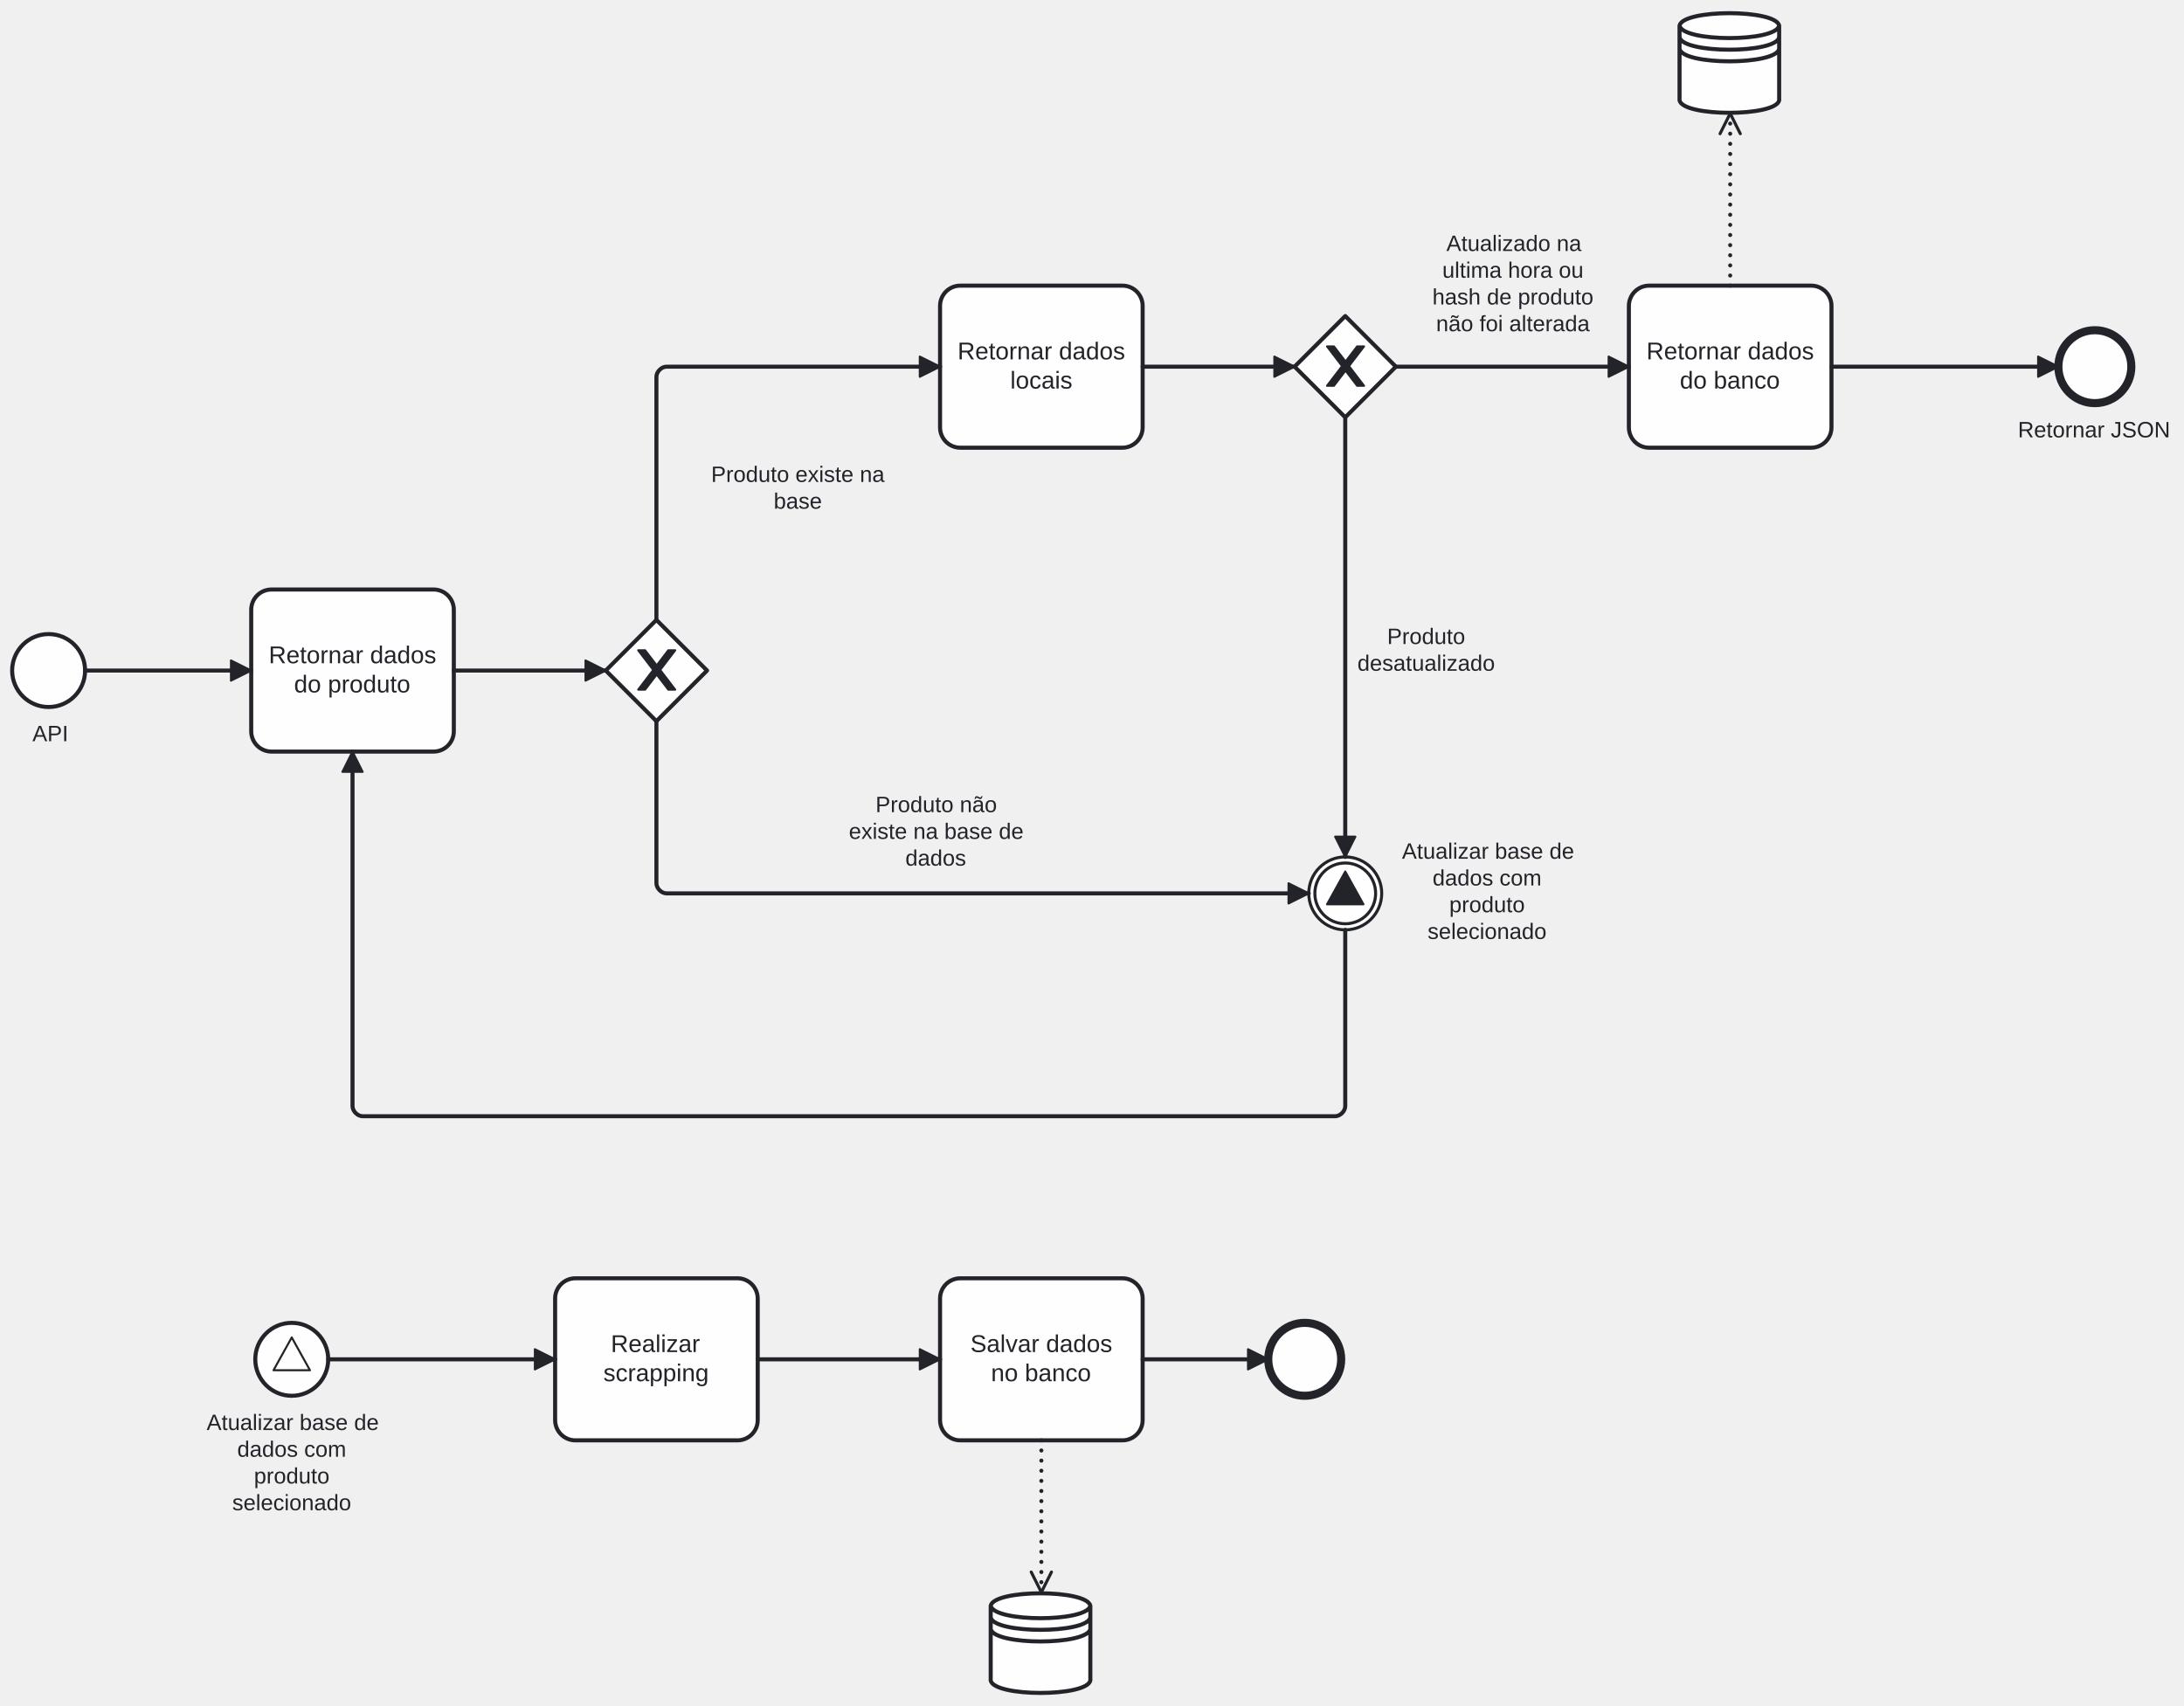
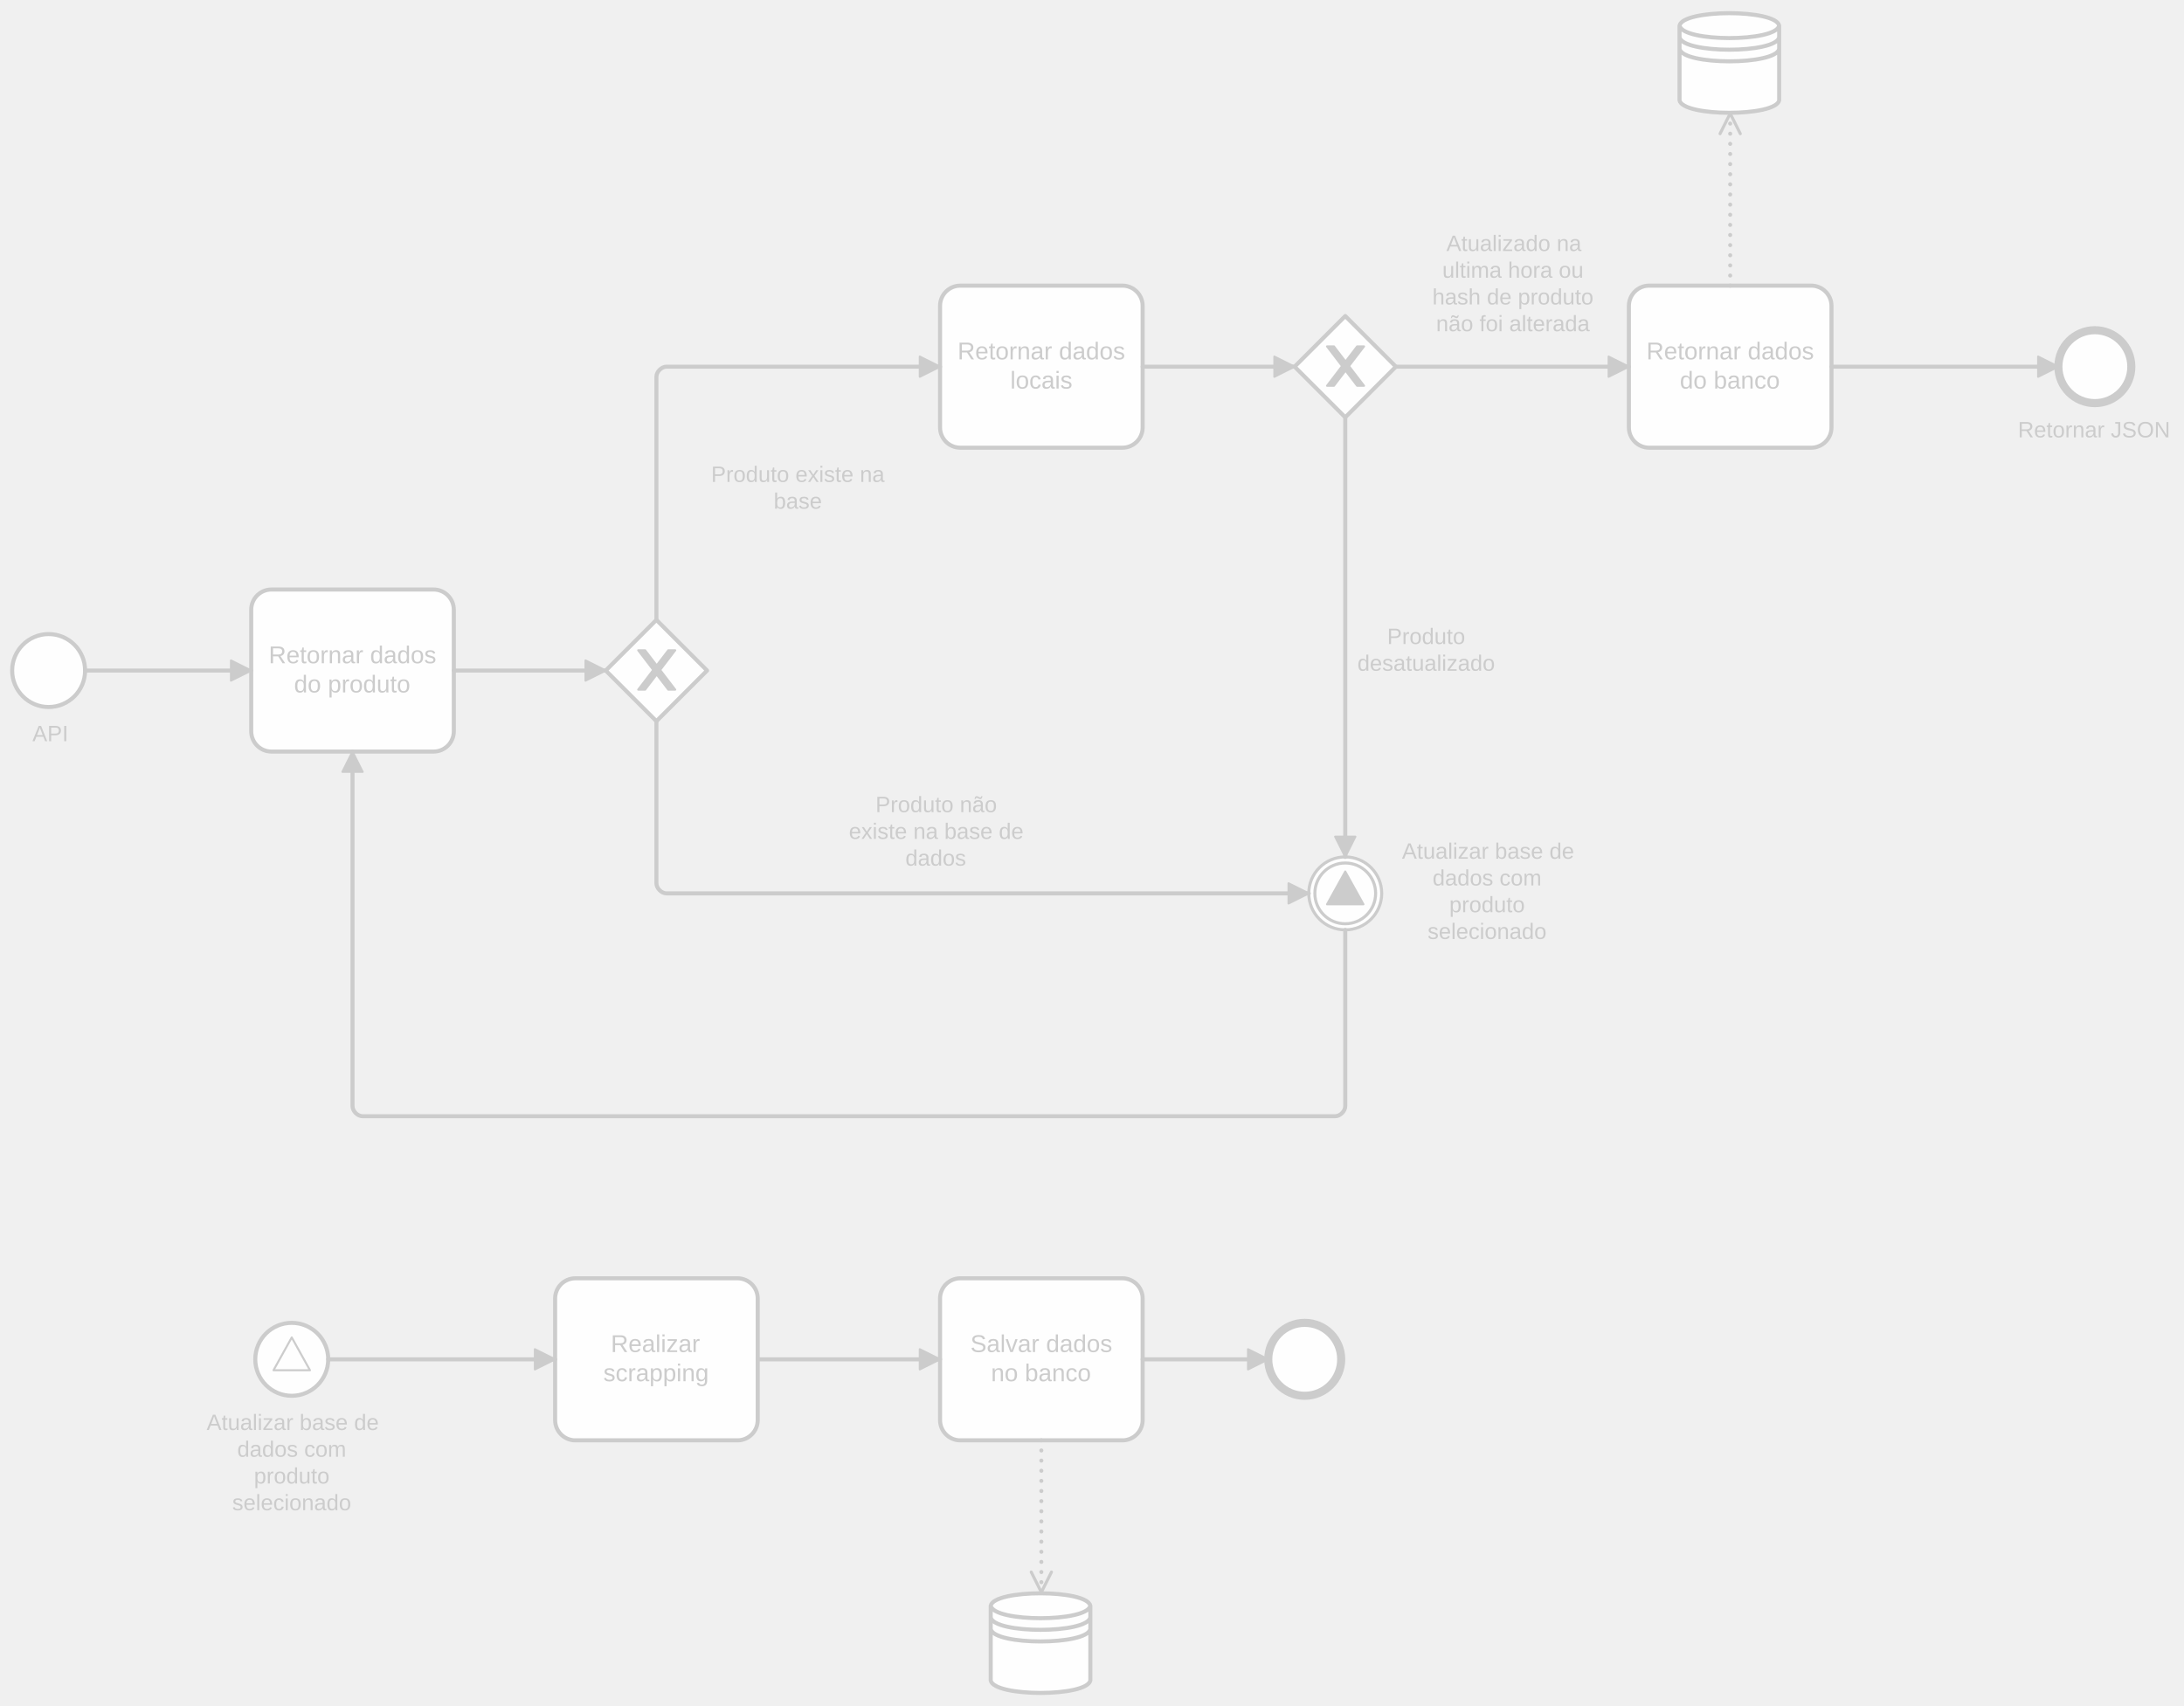
<svg xmlns="http://www.w3.org/2000/svg" width="1078" height="842" viewBox="146 79 1078 842" version="1.1">
  <defs>
    <pattern id="djs-grid-pattern-80685" width="10" height="10" patternUnits="userSpaceOnUse">
      <circle cx="0.5" cy="0.5" r="0.5" style="fill: rgb(204, 204, 204);" />
    </pattern>
    <marker id="sequenceflow-end-white-hsl_225_10_15_-apc9h7el48aljrq3w6p5954ad" viewBox="0 0 20 20" refX="11" refY="10" markerWidth="10" markerHeight="10" orient="auto">
-       <path d="M 1 5 L 11 10 L 1 15 Z" style="stroke-linecap: round; stroke-linejoin: round; stroke: rgb(34, 36, 42); stroke-width: 1px; fill: rgb(34, 36, 42);" />
+       <path d="M 1 5 L 11 10 L 1 15 Z" style="stroke-linecap: round; stroke-linejoin: round; stroke: rgb(204, 204, 204); stroke-width: 1px; fill: rgb(204, 204, 204);" />
    </marker>
    <marker id="association-end-white-hsl_225_10_15_-apc9h7el48aljrq3w6p5954ad" viewBox="0 0 20 20" refX="11" refY="10" markerWidth="10" markerHeight="10" orient="auto">
-       <path d="M 1 5 L 11 10 L 1 15" style="fill: none; stroke-linecap: round; stroke-linejoin: round; stroke: rgb(34, 36, 42); stroke-width: 1.5px; stroke-dasharray: 10000, 1;" />
+       <path d="M 1 5 L 11 10 L 1 15" style="fill: none; stroke-linecap: round; stroke-linejoin: round; stroke: rgb(204, 204, 204); stroke-width: 1.5px; stroke-dasharray: 10000, 1;" />
    </marker>
  </defs>
  <g class="djs-group">
    <g class="djs-element djs-shape" data-element-id="Gateway_0teooxd" transform="matrix(1 0 0 1 445 385)" style="display: block;">
      <g class="djs-visual">
-         <polygon points="25,0 50,25 25,50 0,25" style="stroke-linecap: round; stroke-linejoin: round; stroke: rgb(34, 36, 42); stroke-width: 2px; fill: white; fill-opacity: 0.95;" />
-         <path d="m 16,15 7.429,9.714 -7.429,9.714 3.429,0 5.714,-7.464 5.714,7.464 3.429,0 -7.429,-9.714 7.429,-9.714 -3.429,0 -5.714,7.464 -5.714,-7.464 -3.429,0 z" style="fill: rgb(34, 36, 42); stroke-linecap: round; stroke-linejoin: round; stroke: rgb(34, 36, 42); stroke-width: 1px;" />
+         <polygon points="25,0 50,25 25,50 0,25" style="stroke-linecap: round; stroke-linejoin: round; stroke: rgb(204, 204, 204); stroke-width: 2px; fill: white; fill-opacity: 0.95;" />
+         <path d="m 16,15 7.429,9.714 -7.429,9.714 3.429,0 5.714,-7.464 5.714,7.464 3.429,0 -7.429,-9.714 7.429,-9.714 -3.429,0 -5.714,7.464 -5.714,-7.464 -3.429,0 z" style="fill: rgb(204, 204, 204); stroke-linecap: round; stroke-linejoin: round; stroke: rgb(204, 204, 204); stroke-width: 1px;" />
      </g>
      <rect class="djs-hit djs-hit-all" x="0" y="0" width="50" height="50" style="fill: none; stroke-opacity: 0; stroke: white; stroke-width: 15px;" />
      <rect x="-6" y="-6" rx="4" width="62" height="62" class="djs-outline" style="fill: none;" />
    </g>
  </g>
  <g class="djs-group">
    <g class="djs-element djs-shape" data-element-id="Activity_1ol7xjp" transform="matrix(1 0 0 1 610 220)" style="display: block;">
      <g class="djs-visual">
-         <rect x="0" y="0" width="100" height="80" rx="10" ry="10" style="stroke-linecap: round; stroke-linejoin: round; stroke: rgb(34, 36, 42); stroke-width: 2px; fill: white; fill-opacity: 0.95;" />
-         <text lineHeight="1.2" class="djs-label" style="font-family: Arial, sans-serif; font-size: 12px; font-weight: normal; fill: rgb(34, 36, 42);">
+         <rect x="0" y="0" width="100" height="80" rx="10" ry="10" style="stroke-linecap: round; stroke-linejoin: round; stroke: rgb(204, 204, 204); stroke-width: 2px; fill: white; fill-opacity: 0.95;" />
+         <text lineHeight="1.2" class="djs-label" style="font-family: Arial, sans-serif; font-size: 12px; font-weight: normal; fill: rgb(204, 204, 204);">
          <tspan x="8.641" y="36.4">Retornar dados </tspan>
          <tspan x="34.656" y="50.8">locais</tspan>
        </text>
      </g>
      <rect class="djs-hit djs-hit-all" x="0" y="0" width="100" height="80" style="fill: none; stroke-opacity: 0; stroke: white; stroke-width: 15px;" />
      <rect x="-6" y="-6" rx="4" width="112" height="92" class="djs-outline" style="fill: none;" />
    </g>
  </g>
  <g class="djs-group">
    <g class="djs-element djs-shape" data-element-id="Event_0cp95c3" transform="matrix(1 0 0 1 1162 242)" style="display: block;">
      <g class="djs-visual">
-         <circle cx="18" cy="18" r="18" style="stroke-linecap: round; stroke-linejoin: round; stroke: rgb(34, 36, 42); stroke-width: 4px; fill: white; fill-opacity: 0.95;" />
+         <circle cx="18" cy="18" r="18" style="stroke-linecap: round; stroke-linejoin: round; stroke: rgb(204, 204, 204); stroke-width: 4px; fill: white; fill-opacity: 0.95;" />
      </g>
      <rect class="djs-hit djs-hit-all" x="0" y="0" width="36" height="36" style="fill: none; stroke-opacity: 0; stroke: white; stroke-width: 15px;" />
      <rect x="-6" y="-6" rx="4" width="48" height="48" class="djs-outline" style="fill: none;" />
    </g>
  </g>
  <g class="djs-group">
    <g class="djs-element djs-shape" data-element-id="Gateway_1ej62fn" transform="matrix(1 0 0 1 785 235)" style="display: block;">
      <g class="djs-visual">
-         <polygon points="25,0 50,25 25,50 0,25" style="stroke-linecap: round; stroke-linejoin: round; stroke: rgb(34, 36, 42); stroke-width: 2px; fill: white; fill-opacity: 0.95;" />
-         <path d="m 16,15 7.429,9.714 -7.429,9.714 3.429,0 5.714,-7.464 5.714,7.464 3.429,0 -7.429,-9.714 7.429,-9.714 -3.429,0 -5.714,7.464 -5.714,-7.464 -3.429,0 z" style="fill: rgb(34, 36, 42); stroke-linecap: round; stroke-linejoin: round; stroke: rgb(34, 36, 42); stroke-width: 1px;" />
+         <polygon points="25,0 50,25 25,50 0,25" style="stroke-linecap: round; stroke-linejoin: round; stroke: rgb(204, 204, 204); stroke-width: 2px; fill: white; fill-opacity: 0.95;" />
+         <path d="m 16,15 7.429,9.714 -7.429,9.714 3.429,0 5.714,-7.464 5.714,7.464 3.429,0 -7.429,-9.714 7.429,-9.714 -3.429,0 -5.714,7.464 -5.714,-7.464 -3.429,0 z" style="fill: rgb(204, 204, 204); stroke-linecap: round; stroke-linejoin: round; stroke: rgb(204, 204, 204); stroke-width: 1px;" />
      </g>
      <rect class="djs-hit djs-hit-all" x="0" y="0" width="50" height="50" style="fill: none; stroke-opacity: 0; stroke: white; stroke-width: 15px;" />
      <rect x="-6" y="-6" rx="4" width="62" height="62" class="djs-outline" style="fill: none;" />
    </g>
  </g>
  <g class="djs-group">
    <g class="djs-element djs-shape" data-element-id="Activity_1rt22qg" transform="matrix(1 0 0 1 950 220)" style="display: block;">
      <g class="djs-visual">
-         <rect x="0" y="0" width="100" height="80" rx="10" ry="10" style="stroke-linecap: round; stroke-linejoin: round; stroke: rgb(34, 36, 42); stroke-width: 2px; fill: white; fill-opacity: 0.95;" />
-         <text lineHeight="1.2" class="djs-label" style="font-family: Arial, sans-serif; font-size: 12px; font-weight: normal; fill: rgb(34, 36, 42);">
+         <rect x="0" y="0" width="100" height="80" rx="10" ry="10" style="stroke-linecap: round; stroke-linejoin: round; stroke: rgb(204, 204, 204); stroke-width: 2px; fill: white; fill-opacity: 0.95;" />
+         <text lineHeight="1.2" class="djs-label" style="font-family: Arial, sans-serif; font-size: 12px; font-weight: normal; fill: rgb(204, 204, 204);">
          <tspan x="8.641" y="36.4">Retornar dados</tspan>
          <tspan x="25.148" y="50.8">do banco</tspan>
        </text>
      </g>
      <rect class="djs-hit djs-hit-all" x="0" y="0" width="100" height="80" style="fill: none; stroke-opacity: 0; stroke: white; stroke-width: 15px;" />
      <rect x="-6" y="-6" rx="4" width="112" height="92" class="djs-outline" style="fill: none;" />
    </g>
  </g>
  <g class="djs-group">
    <g class="djs-element djs-shape" data-element-id="DataStoreReference_0hpntq6" transform="matrix(1 0 0 1 975 85)" style="display: block;">
      <g class="djs-visual">
-         <path d="m  0,6.65 l  0,36.885 c  1.639,8.197 47.541,8.197  49.18,0 l  0,-36.885 c -1.639,-8.197 -47.541,-8.197 -49.18,0c  1.639,8.197 47.541,8.197  49.18,0 m  -49.18,5.738c  1.639,8.197 47.541,8.197 49.18,0m  -49.18,5.738c  1.639,8.197 47.541,8.197  49.18,0" style="fill: white; stroke-linecap: round; stroke-linejoin: round; stroke: rgb(34, 36, 42); stroke-width: 2px; fill-opacity: 0.95;" />
+         <path d="m  0,6.65 l  0,36.885 c  1.639,8.197 47.541,8.197  49.18,0 l  0,-36.885 c -1.639,-8.197 -47.541,-8.197 -49.18,0c  1.639,8.197 47.541,8.197  49.18,0 m  -49.18,5.738c  1.639,8.197 47.541,8.197 49.18,0m  -49.18,5.738c  1.639,8.197 47.541,8.197  49.18,0" style="fill: white; stroke-linecap: round; stroke-linejoin: round; stroke: rgb(204, 204, 204); stroke-width: 2px; fill-opacity: 0.95;" />
      </g>
      <rect class="djs-hit djs-hit-all" x="0" y="0" width="50" height="50" style="fill: none; stroke-opacity: 0; stroke: white; stroke-width: 15px;" />
      <rect x="-6" y="-6" rx="4" width="62" height="62" class="djs-outline" style="fill: none;" />
    </g>
  </g>
  <g class="djs-group">
    <g class="djs-element djs-shape" data-element-id="Event_133q7bw" transform="matrix(1 0 0 1 792 502)" style="display: block;">
      <g class="djs-visual">
-         <circle cx="18" cy="18" r="18" style="stroke-linecap: round; stroke-linejoin: round; stroke: rgb(34, 36, 42); stroke-width: 1.5px; fill: white; fill-opacity: 0.95;" />
-         <circle cx="18" cy="18" r="15" style="stroke-linecap: round; stroke-linejoin: round; stroke: rgb(34, 36, 42); stroke-width: 1.5px; fill: none;" />
-         <path d="M 18,7.2 l 9,16.2 l -18,0 Z" style="fill: rgb(34, 36, 42); stroke-linecap: round; stroke-linejoin: round; stroke: rgb(34, 36, 42); stroke-width: 1px;" />
+         <circle cx="18" cy="18" r="18" style="stroke-linecap: round; stroke-linejoin: round; stroke: rgb(204, 204, 204); stroke-width: 1.5px; fill: white; fill-opacity: 0.95;" />
+         <circle cx="18" cy="18" r="15" style="stroke-linecap: round; stroke-linejoin: round; stroke: rgb(204, 204, 204); stroke-width: 1.5px; fill: none;" />
+         <path d="M 18,7.2 l 9,16.2 l -18,0 Z" style="fill: rgb(204, 204, 204); stroke-linecap: round; stroke-linejoin: round; stroke: rgb(204, 204, 204); stroke-width: 1px;" />
      </g>
      <rect class="djs-hit djs-hit-all" x="0" y="0" width="36" height="36" style="fill: none; stroke-opacity: 0; stroke: white; stroke-width: 15px;" />
      <rect x="-6" y="-6" rx="4" width="48" height="48" class="djs-outline" style="fill: none;" />
    </g>
  </g>
  <g class="djs-group">
    <g class="djs-element djs-shape" data-element-id="Activity_01yn6xh" transform="matrix(1 0 0 1 270 370)" style="display: block;">
      <g class="djs-visual">
-         <rect x="0" y="0" width="100" height="80" rx="10" ry="10" style="stroke-linecap: round; stroke-linejoin: round; stroke: rgb(34, 36, 42); stroke-width: 2px; fill: white; fill-opacity: 0.95;" />
-         <text lineHeight="1.2" class="djs-label" style="font-family: Arial, sans-serif; font-size: 12px; font-weight: normal; fill: rgb(34, 36, 42);">
+         <rect x="0" y="0" width="100" height="80" rx="10" ry="10" style="stroke-linecap: round; stroke-linejoin: round; stroke: rgb(204, 204, 204); stroke-width: 2px; fill: white; fill-opacity: 0.95;" />
+         <text lineHeight="1.2" class="djs-label" style="font-family: Arial, sans-serif; font-size: 12px; font-weight: normal; fill: rgb(204, 204, 204);">
          <tspan x="8.641" y="36.4">Retornar dados</tspan>
          <tspan x="21.146" y="50.8">do produto</tspan>
        </text>
      </g>
      <rect class="djs-hit djs-hit-all" x="0" y="0" width="100" height="80" style="fill: none; stroke-opacity: 0; stroke: white; stroke-width: 15px;" />
      <rect x="-6" y="-6" rx="4" width="112" height="92" class="djs-outline" style="fill: none;" />
    </g>
  </g>
  <g class="djs-group">
    <g class="djs-element djs-shape" data-element-id="Event_152w3ga" transform="matrix(1 0 0 1 152 392)" style="display: block;">
      <g class="djs-visual">
-         <circle cx="18" cy="18" r="18" style="stroke-linecap: round; stroke-linejoin: round; stroke: rgb(34, 36, 42); stroke-width: 2px; fill: white; fill-opacity: 0.95;" />
+         <circle cx="18" cy="18" r="18" style="stroke-linecap: round; stroke-linejoin: round; stroke: rgb(204, 204, 204); stroke-width: 2px; fill: white; fill-opacity: 0.95;" />
      </g>
      <rect class="djs-hit djs-hit-all" x="0" y="0" width="36" height="36" style="fill: none; stroke-opacity: 0; stroke: white; stroke-width: 15px;" />
      <rect x="-6" y="-6" rx="4" width="48" height="48" class="djs-outline" style="fill: none;" />
    </g>
  </g>
  <g class="djs-group">
    <g class="djs-element djs-shape" data-element-id="Event_1vrko5p" transform="matrix(1 0 0 1 272 732)" style="display: block;">
      <g class="djs-visual">
-         <circle cx="18" cy="18" r="18" style="stroke-linecap: round; stroke-linejoin: round; stroke: rgb(34, 36, 42); stroke-width: 2px; fill: white; fill-opacity: 0.95;" />
-         <path d="M 18,7.2 l 9,16.2 l -18,0 Z" style="fill: none; stroke-linecap: round; stroke-linejoin: round; stroke: rgb(34, 36, 42); stroke-width: 1px;" />
+         <circle cx="18" cy="18" r="18" style="stroke-linecap: round; stroke-linejoin: round; stroke: rgb(204, 204, 204); stroke-width: 2px; fill: white; fill-opacity: 0.95;" />
+         <path d="M 18,7.2 l 9,16.2 l -18,0 Z" style="fill: none; stroke-linecap: round; stroke-linejoin: round; stroke: rgb(204, 204, 204); stroke-width: 1px;" />
      </g>
      <rect class="djs-hit djs-hit-all" x="0" y="0" width="36" height="36" style="fill: none; stroke-opacity: 0; stroke: white; stroke-width: 15px;" />
      <rect x="-6" y="-6" rx="4" width="48" height="48" class="djs-outline" style="fill: none;" />
    </g>
  </g>
  <g class="djs-group">
    <g class="djs-element djs-shape" data-element-id="Activity_01oy7bc" transform="matrix(1 0 0 1 420 710)" style="display: block;">
      <g class="djs-visual">
-         <rect x="0" y="0" width="100" height="80" rx="10" ry="10" style="stroke-linecap: round; stroke-linejoin: round; stroke: rgb(34, 36, 42); stroke-width: 2px; fill: white; fill-opacity: 0.95;" />
-         <text lineHeight="1.2" class="djs-label" style="font-family: Arial, sans-serif; font-size: 12px; font-weight: normal; fill: rgb(34, 36, 42);">
+         <rect x="0" y="0" width="100" height="80" rx="10" ry="10" style="stroke-linecap: round; stroke-linejoin: round; stroke: rgb(204, 204, 204); stroke-width: 2px; fill: white; fill-opacity: 0.95;" />
+         <text lineHeight="1.2" class="djs-label" style="font-family: Arial, sans-serif; font-size: 12px; font-weight: normal; fill: rgb(204, 204, 204);">
          <tspan x="27.49" y="36.4">Realizar </tspan>
          <tspan x="23.821" y="50.8">scrapping</tspan>
        </text>
      </g>
      <rect class="djs-hit djs-hit-all" x="0" y="0" width="100" height="80" style="fill: none; stroke-opacity: 0; stroke: white; stroke-width: 15px;" />
      <rect x="-6" y="-6" rx="4" width="112" height="92" class="djs-outline" style="fill: none;" />
    </g>
  </g>
  <g class="djs-group">
    <g class="djs-element djs-shape" data-element-id="Activity_06mqlq9" transform="matrix(1 0 0 1 610 710)" style="display: block;">
      <g class="djs-visual">
-         <rect x="0" y="0" width="100" height="80" rx="10" ry="10" style="stroke-linecap: round; stroke-linejoin: round; stroke: rgb(34, 36, 42); stroke-width: 2px; fill: white; fill-opacity: 0.95;" />
-         <text lineHeight="1.2" class="djs-label" style="font-family: Arial, sans-serif; font-size: 12px; font-weight: normal; fill: rgb(34, 36, 42);">
+         <rect x="0" y="0" width="100" height="80" rx="10" ry="10" style="stroke-linecap: round; stroke-linejoin: round; stroke: rgb(204, 204, 204); stroke-width: 2px; fill: white; fill-opacity: 0.95;" />
+         <text lineHeight="1.2" class="djs-label" style="font-family: Arial, sans-serif; font-size: 12px; font-weight: normal; fill: rgb(204, 204, 204);">
          <tspan x="14.977" y="36.4">Salvar dados </tspan>
          <tspan x="25.148" y="50.8">no banco</tspan>
        </text>
      </g>
      <rect class="djs-hit djs-hit-all" x="0" y="0" width="100" height="80" style="fill: none; stroke-opacity: 0; stroke: white; stroke-width: 15px;" />
      <rect x="-6" y="-6" rx="4" width="112" height="92" class="djs-outline" style="fill: none;" />
    </g>
  </g>
  <g class="djs-group">
    <g class="djs-element djs-shape" data-element-id="DataStoreReference_1ogxqb5" transform="matrix(1 0 0 1 635 865)" style="display: block;">
      <g class="djs-visual">
-         <path d="m  0,6.65 l  0,36.885 c  1.639,8.197 47.541,8.197  49.18,0 l  0,-36.885 c -1.639,-8.197 -47.541,-8.197 -49.18,0c  1.639,8.197 47.541,8.197  49.18,0 m  -49.18,5.738c  1.639,8.197 47.541,8.197 49.18,0m  -49.18,5.738c  1.639,8.197 47.541,8.197  49.18,0" style="fill: white; stroke-linecap: round; stroke-linejoin: round; stroke: rgb(34, 36, 42); stroke-width: 2px; fill-opacity: 0.95;" />
+         <path d="m  0,6.65 l  0,36.885 c  1.639,8.197 47.541,8.197  49.18,0 l  0,-36.885 c -1.639,-8.197 -47.541,-8.197 -49.18,0c  1.639,8.197 47.541,8.197  49.18,0 m  -49.18,5.738c  1.639,8.197 47.541,8.197 49.18,0m  -49.18,5.738c  1.639,8.197 47.541,8.197  49.18,0" style="fill: white; stroke-linecap: round; stroke-linejoin: round; stroke: rgb(204, 204, 204); stroke-width: 2px; fill-opacity: 0.95;" />
      </g>
      <rect class="djs-hit djs-hit-all" x="0" y="0" width="50" height="50" style="fill: none; stroke-opacity: 0; stroke: white; stroke-width: 15px;" />
      <rect x="-6" y="-6" rx="4" width="62" height="62" class="djs-outline" style="fill: none;" />
    </g>
  </g>
  <g class="djs-group">
    <g class="djs-element djs-shape" data-element-id="Event_13pq3m5" transform="matrix(1 0 0 1 772 732)" style="display: block;">
      <g class="djs-visual">
-         <circle cx="18" cy="18" r="18" style="stroke-linecap: round; stroke-linejoin: round; stroke: rgb(34, 36, 42); stroke-width: 4px; fill: white; fill-opacity: 0.95;" />
+         <circle cx="18" cy="18" r="18" style="stroke-linecap: round; stroke-linejoin: round; stroke: rgb(204, 204, 204); stroke-width: 4px; fill: white; fill-opacity: 0.95;" />
      </g>
      <rect class="djs-hit djs-hit-all" x="0" y="0" width="36" height="36" style="fill: none; stroke-opacity: 0; stroke: white; stroke-width: 15px;" />
      <rect x="-6" y="-6" rx="4" width="48" height="48" class="djs-outline" style="fill: none;" />
    </g>
  </g>
  <g class="djs-group">
    <g class="djs-element djs-shape" data-element-id="Event_0cp95c3_label" transform="matrix(1 0 0 1 1142 285)" style="display: block;">
      <g class="djs-visual">
-         <text lineHeight="1.2" class="djs-label" style="font-family: Arial, sans-serif; font-size: 11px; font-weight: normal; fill: rgb(34, 36, 42);">
+         <text lineHeight="1.2" class="djs-label" style="font-family: Arial, sans-serif; font-size: 11px; font-weight: normal; fill: rgb(204, 204, 204);">
          <tspan x="0" y="9.9">Retornar JSON</tspan>
        </text>
      </g>
      <rect class="djs-hit djs-hit-all" x="0" y="0" width="76" height="14" style="fill: none; stroke-opacity: 0; stroke: white; stroke-width: 15px;" />
      <rect x="-6" y="-6" rx="4" width="88" height="26" class="djs-outline" style="fill: none;" />
    </g>
  </g>
  <g class="djs-group">
    <g class="djs-element djs-shape" data-element-id="Flow_03wynmv_label" transform="matrix(1 0 0 1 853 193)" style="display: block;">
      <g class="djs-visual">
-         <text lineHeight="1.2" class="djs-label" style="font-family: Arial, sans-serif; font-size: 11px; font-weight: normal; fill: rgb(34, 36, 42);">
+         <text lineHeight="1.2" class="djs-label" style="font-family: Arial, sans-serif; font-size: 11px; font-weight: normal; fill: rgb(204, 204, 204);">
          <tspan x="6.922" y="9.9">Atualizado na </tspan>
          <tspan x="4.898" y="23.1">ultima hora ou </tspan>
          <tspan x="0" y="36.3">hash de produto </tspan>
          <tspan x="1.836" y="49.5">não foi alterada</tspan>
        </text>
      </g>
      <rect class="djs-hit djs-hit-all" x="0" y="0" width="80" height="53" style="fill: none; stroke-opacity: 0; stroke: white; stroke-width: 15px;" />
      <rect x="-6" y="-6" rx="4" width="92" height="65" class="djs-outline" style="fill: none;" />
    </g>
  </g>
  <g class="djs-group">
    <g class="djs-element djs-shape" data-element-id="Flow_0676pg2_label" transform="matrix(1 0 0 1 497 307)" style="display: block;">
      <g class="djs-visual">
-         <text lineHeight="1.2" class="djs-label" style="font-family: Arial, sans-serif; font-size: 11px; font-weight: normal; fill: rgb(34, 36, 42);">
+         <text lineHeight="1.2" class="djs-label" style="font-family: Arial, sans-serif; font-size: 11px; font-weight: normal; fill: rgb(204, 204, 204);">
          <tspan x="0" y="9.9">Produto existe na</tspan>
          <tspan x="30.883" y="23.1">base</tspan>
        </text>
      </g>
      <rect class="djs-hit djs-hit-all" x="0" y="0" width="86" height="27" style="fill: none; stroke-opacity: 0; stroke: white; stroke-width: 15px;" />
      <rect x="-6" y="-6" rx="4" width="98" height="39" class="djs-outline" style="fill: none;" />
    </g>
  </g>
  <g class="djs-group">
    <g class="djs-element djs-shape" data-element-id="Flow_19n1dad_label" transform="matrix(1 0 0 1 565 470)" style="display: block;">
      <g class="djs-visual">
-         <text lineHeight="1.2" class="djs-label" style="font-family: Arial, sans-serif; font-size: 11px; font-weight: normal; fill: rgb(34, 36, 42);">
+         <text lineHeight="1.2" class="djs-label" style="font-family: Arial, sans-serif; font-size: 11px; font-weight: normal; fill: rgb(204, 204, 204);">
          <tspan x="13.148" y="9.9">Produto não </tspan>
          <tspan x="0" y="23.1">existe na base de</tspan>
          <tspan x="27.882" y="36.3">dados</tspan>
        </text>
      </g>
      <rect class="djs-hit djs-hit-all" x="0" y="0" width="87" height="40" style="fill: none; stroke-opacity: 0; stroke: white; stroke-width: 15px;" />
      <rect x="-6" y="-6" rx="4" width="99" height="52" class="djs-outline" style="fill: none;" />
    </g>
  </g>
  <g class="djs-group">
    <g class="djs-element djs-shape" data-element-id="Flow_1vamn66_label" transform="matrix(1 0 0 1 816 387)" style="display: block;">
      <g class="djs-visual">
-         <text lineHeight="1.2" class="djs-label" style="font-family: Arial, sans-serif; font-size: 11px; font-weight: normal; fill: rgb(34, 36, 42);">
+         <text lineHeight="1.2" class="djs-label" style="font-family: Arial, sans-serif; font-size: 11px; font-weight: normal; fill: rgb(204, 204, 204);">
          <tspan x="14.68" y="9.9">Produto </tspan>
          <tspan x="0" y="23.1">desatualizado</tspan>
        </text>
      </g>
      <rect class="djs-hit djs-hit-all" x="0" y="0" width="68" height="27" style="fill: none; stroke-opacity: 0; stroke: white; stroke-width: 15px;" />
      <rect x="-6" y="-6" rx="4" width="80" height="39" class="djs-outline" style="fill: none;" />
    </g>
  </g>
  <g class="djs-group">
    <g class="djs-element djs-shape" data-element-id="Event_133q7bw_label" transform="matrix(1 0 0 1 838 493)" style="display: block;">
      <g class="djs-visual">
-         <text lineHeight="1.2" class="djs-label" style="font-family: Arial, sans-serif; font-size: 11px; font-weight: normal; fill: rgb(34, 36, 42);">
+         <text lineHeight="1.2" class="djs-label" style="font-family: Arial, sans-serif; font-size: 11px; font-weight: normal; fill: rgb(204, 204, 204);">
          <tspan x="0" y="9.9">Atualizar base de</tspan>
          <tspan x="15.094" y="23.1">dados com </tspan>
          <tspan x="23.344" y="36.3">produto </tspan>
          <tspan x="12.641" y="49.5">selecionado</tspan>
        </text>
      </g>
      <rect class="djs-hit djs-hit-all" x="0" y="0" width="84" height="53" style="fill: none; stroke-opacity: 0; stroke: white; stroke-width: 15px;" />
      <rect x="-6" y="-6" rx="4" width="96" height="65" class="djs-outline" style="fill: none;" />
    </g>
  </g>
  <g class="djs-group">
    <g class="djs-element djs-shape" data-element-id="Event_152w3ga_label" transform="matrix(1 0 0 1 162 435)" style="display: block;">
      <g class="djs-visual">
-         <text lineHeight="1.2" class="djs-label" style="font-family: Arial, sans-serif; font-size: 11px; font-weight: normal; fill: rgb(34, 36, 42);">
+         <text lineHeight="1.2" class="djs-label" style="font-family: Arial, sans-serif; font-size: 11px; font-weight: normal; fill: rgb(204, 204, 204);">
          <tspan x="0" y="9.9">API</tspan>
        </text>
      </g>
      <rect class="djs-hit djs-hit-all" x="0" y="0" width="17" height="14" style="fill: none; stroke-opacity: 0; stroke: white; stroke-width: 15px;" />
      <rect x="-6" y="-6" rx="4" width="29" height="26" class="djs-outline" style="fill: none;" />
    </g>
  </g>
  <g class="djs-group">
    <g class="djs-element djs-shape" data-element-id="Event_1vrko5p_label" transform="matrix(1 0 0 1 248 775)" style="display: block;">
      <g class="djs-visual">
-         <text lineHeight="1.2" class="djs-label" style="font-family: Arial, sans-serif; font-size: 11px; font-weight: normal; fill: rgb(34, 36, 42);">
+         <text lineHeight="1.2" class="djs-label" style="font-family: Arial, sans-serif; font-size: 11px; font-weight: normal; fill: rgb(204, 204, 204);">
          <tspan x="0" y="9.9">Atualizar base de</tspan>
          <tspan x="15.094" y="23.1">dados com </tspan>
          <tspan x="23.344" y="36.3">produto </tspan>
          <tspan x="12.641" y="49.5">selecionado</tspan>
        </text>
      </g>
      <rect class="djs-hit djs-hit-all" x="0" y="0" width="84" height="53" style="fill: none; stroke-opacity: 0; stroke: white; stroke-width: 15px;" />
      <rect x="-6" y="-6" rx="4" width="96" height="65" class="djs-outline" style="fill: none;" />
    </g>
  </g>
  <g class="djs-group">
    <g class="djs-element djs-connection" data-element-id="Flow_0xb2cjk" style="display: block;">
      <g class="djs-visual">
-         <path data-corner-radius="5" style="fill: none; stroke-linecap: round; stroke-linejoin: round; stroke: rgb(34, 36, 42); stroke-width: 2px; marker-end: url('#sequenceflow-end-white-hsl_225_10_15_-apc9h7el48aljrq3w6p5954ad');" d="M370,410L445,410" />
+         <path data-corner-radius="5" style="fill: none; stroke-linecap: round; stroke-linejoin: round; stroke: rgb(204, 204, 204); stroke-width: 2px; marker-end: url('#sequenceflow-end-white-hsl_225_10_15_-apc9h7el48aljrq3w6p5954ad');" d="M370,410L445,410" />
      </g>
      <path d="M370,410L445,410" class="djs-hit djs-hit-stroke" style="fill: none; stroke-opacity: 0; stroke: white; stroke-width: 15px;" />
      <rect x="364" y="404" rx="4" width="87" height="12" class="djs-outline" style="fill: none;" />
    </g>
  </g>
  <g class="djs-group">
    <g class="djs-element djs-connection" data-element-id="Flow_0676pg2" style="display: block;">
      <g class="djs-visual">
-         <path data-corner-radius="5" style="fill: none; stroke-linecap: round; stroke-linejoin: round; stroke: rgb(34, 36, 42); stroke-width: 2px; marker-end: url('#sequenceflow-end-white-hsl_225_10_15_-apc9h7el48aljrq3w6p5954ad');" d="M470,385L470,265C470,262.5,472.5,260,475,260L610,260" />
+         <path data-corner-radius="5" style="fill: none; stroke-linecap: round; stroke-linejoin: round; stroke: rgb(204, 204, 204); stroke-width: 2px; marker-end: url('#sequenceflow-end-white-hsl_225_10_15_-apc9h7el48aljrq3w6p5954ad');" d="M470,385L470,265C470,262.5,472.5,260,475,260L610,260" />
      </g>
      <path d="M470,385L470,260L610,260" class="djs-hit djs-hit-stroke" style="fill: none; stroke-opacity: 0; stroke: white; stroke-width: 15px;" />
      <rect x="464" y="254" rx="4" width="152" height="137" class="djs-outline" style="fill: none;" />
    </g>
  </g>
  <g class="djs-group">
    <g class="djs-element djs-connection" data-element-id="Flow_19n1dad" style="display: block;">
      <g class="djs-visual">
-         <path data-corner-radius="5" style="fill: none; stroke-linecap: round; stroke-linejoin: round; stroke: rgb(34, 36, 42); stroke-width: 2px; marker-end: url('#sequenceflow-end-white-hsl_225_10_15_-apc9h7el48aljrq3w6p5954ad');" d="M470,435L470,515C470,517.5,472.5,520,475,520L792,520" />
+         <path data-corner-radius="5" style="fill: none; stroke-linecap: round; stroke-linejoin: round; stroke: rgb(204, 204, 204); stroke-width: 2px; marker-end: url('#sequenceflow-end-white-hsl_225_10_15_-apc9h7el48aljrq3w6p5954ad');" d="M470,435L470,515C470,517.5,472.5,520,475,520L792,520" />
      </g>
      <path d="M470,435L470,520L792,520" class="djs-hit djs-hit-stroke" style="fill: none; stroke-opacity: 0; stroke: white; stroke-width: 15px;" />
      <rect x="464" y="429" rx="4" width="334" height="97" class="djs-outline" style="fill: none;" />
    </g>
  </g>
  <g class="djs-group">
    <g class="djs-element djs-connection" data-element-id="Flow_1cbg177" style="display: block;">
      <g class="djs-visual">
-         <path data-corner-radius="5" style="fill: none; stroke-linecap: round; stroke-linejoin: round; stroke: rgb(34, 36, 42); stroke-width: 2px; marker-end: url('#sequenceflow-end-white-hsl_225_10_15_-apc9h7el48aljrq3w6p5954ad');" d="M710,260L785,260" />
+         <path data-corner-radius="5" style="fill: none; stroke-linecap: round; stroke-linejoin: round; stroke: rgb(204, 204, 204); stroke-width: 2px; marker-end: url('#sequenceflow-end-white-hsl_225_10_15_-apc9h7el48aljrq3w6p5954ad');" d="M710,260L785,260" />
      </g>
      <path d="M710,260L785,260" class="djs-hit djs-hit-stroke" style="fill: none; stroke-opacity: 0; stroke: white; stroke-width: 15px;" />
      <rect x="704" y="254" rx="4" width="87" height="12" class="djs-outline" style="fill: none;" />
    </g>
  </g>
  <g class="djs-group">
    <g class="djs-element djs-connection" data-element-id="Flow_10f4los" style="display: block;">
      <g class="djs-visual">
-         <path data-corner-radius="5" style="fill: none; stroke-linecap: round; stroke-linejoin: round; stroke: rgb(34, 36, 42); stroke-width: 2px; marker-end: url('#sequenceflow-end-white-hsl_225_10_15_-apc9h7el48aljrq3w6p5954ad');" d="M1050,260L1162,260" />
+         <path data-corner-radius="5" style="fill: none; stroke-linecap: round; stroke-linejoin: round; stroke: rgb(204, 204, 204); stroke-width: 2px; marker-end: url('#sequenceflow-end-white-hsl_225_10_15_-apc9h7el48aljrq3w6p5954ad');" d="M1050,260L1162,260" />
      </g>
      <path d="M1050,260L1162,260" class="djs-hit djs-hit-stroke" style="fill: none; stroke-opacity: 0; stroke: white; stroke-width: 15px;" />
      <rect x="1044" y="254" rx="4" width="124" height="12" class="djs-outline" style="fill: none;" />
    </g>
  </g>
  <g class="djs-group">
    <g class="djs-element djs-connection" data-element-id="Flow_03wynmv" style="display: block;">
      <g class="djs-visual">
-         <path data-corner-radius="5" style="fill: none; stroke-linecap: round; stroke-linejoin: round; stroke: rgb(34, 36, 42); stroke-width: 2px; marker-end: url('#sequenceflow-end-white-hsl_225_10_15_-apc9h7el48aljrq3w6p5954ad');" d="M835,260L950,260" />
+         <path data-corner-radius="5" style="fill: none; stroke-linecap: round; stroke-linejoin: round; stroke: rgb(204, 204, 204); stroke-width: 2px; marker-end: url('#sequenceflow-end-white-hsl_225_10_15_-apc9h7el48aljrq3w6p5954ad');" d="M835,260L950,260" />
      </g>
      <path d="M835,260L950,260" class="djs-hit djs-hit-stroke" style="fill: none; stroke-opacity: 0; stroke: white; stroke-width: 15px;" />
      <rect x="829" y="254" rx="4" width="127" height="12" class="djs-outline" style="fill: none;" />
    </g>
  </g>
  <g class="djs-group">
    <g class="djs-element djs-connection" data-element-id="Flow_1vamn66" style="display: block;">
      <g class="djs-visual">
-         <path data-corner-radius="5" style="fill: none; stroke-linecap: round; stroke-linejoin: round; stroke: rgb(34, 36, 42); stroke-width: 2px; marker-end: url('#sequenceflow-end-white-hsl_225_10_15_-apc9h7el48aljrq3w6p5954ad');" d="M810,285L810,502" />
+         <path data-corner-radius="5" style="fill: none; stroke-linecap: round; stroke-linejoin: round; stroke: rgb(204, 204, 204); stroke-width: 2px; marker-end: url('#sequenceflow-end-white-hsl_225_10_15_-apc9h7el48aljrq3w6p5954ad');" d="M810,285L810,502" />
      </g>
      <path d="M810,285L810,502" class="djs-hit djs-hit-stroke" style="fill: none; stroke-opacity: 0; stroke: white; stroke-width: 15px;" />
      <rect x="804" y="279" rx="4" width="12" height="229" class="djs-outline" style="fill: none;" />
    </g>
  </g>
  <g class="djs-group">
    <g class="djs-element djs-connection" data-element-id="DataOutputAssociation_027faww" style="display: block;">
      <g class="djs-visual">
-         <path data-corner-radius="5" style="fill: none; stroke-linecap: round; stroke-linejoin: round; stroke: rgb(34, 36, 42); stroke-width: 2px; stroke-dasharray: 0, 5; marker-end: url('#association-end-white-hsl_225_10_15_-apc9h7el48aljrq3w6p5954ad');" d="M1000,220L1000,135" />
+         <path data-corner-radius="5" style="fill: none; stroke-linecap: round; stroke-linejoin: round; stroke: rgb(204, 204, 204); stroke-width: 2px; stroke-dasharray: 0, 5; marker-end: url('#association-end-white-hsl_225_10_15_-apc9h7el48aljrq3w6p5954ad');" d="M1000,220L1000,135" />
      </g>
      <path d="M1000,220L1000,135" class="djs-hit djs-hit-stroke" style="fill: none; stroke-opacity: 0; stroke: white; stroke-width: 15px;" />
      <rect x="994" y="129" rx="4" width="12" height="97" class="djs-outline" style="fill: none;" />
    </g>
  </g>
  <g class="djs-group">
    <g class="djs-element djs-connection" data-element-id="Flow_14u58xv" style="display: block;">
      <g class="djs-visual">
-         <path data-corner-radius="5" style="fill: none; stroke-linecap: round; stroke-linejoin: round; stroke: rgb(34, 36, 42); stroke-width: 2px; marker-end: url('#sequenceflow-end-white-hsl_225_10_15_-apc9h7el48aljrq3w6p5954ad');" d="M810,538L810,625C810,627.5,807.5,630,805,630L325,630C322.5,630,320,627.5,320,625L320,450" />
+         <path data-corner-radius="5" style="fill: none; stroke-linecap: round; stroke-linejoin: round; stroke: rgb(204, 204, 204); stroke-width: 2px; marker-end: url('#sequenceflow-end-white-hsl_225_10_15_-apc9h7el48aljrq3w6p5954ad');" d="M810,538L810,625C810,627.5,807.5,630,805,630L325,630C322.5,630,320,627.5,320,625L320,450" />
      </g>
      <path d="M810,538L810,630L320,630L320,450" class="djs-hit djs-hit-stroke" style="fill: none; stroke-opacity: 0; stroke: white; stroke-width: 15px;" />
      <rect x="314" y="444" rx="4" width="502" height="192" class="djs-outline" style="fill: none;" />
    </g>
  </g>
  <g class="djs-group">
    <g class="djs-element djs-connection" data-element-id="Flow_1ffojhx" style="display: block;">
      <g class="djs-visual">
-         <path data-corner-radius="5" style="fill: none; stroke-linecap: round; stroke-linejoin: round; stroke: rgb(34, 36, 42); stroke-width: 2px; marker-end: url('#sequenceflow-end-white-hsl_225_10_15_-apc9h7el48aljrq3w6p5954ad');" d="M188,410L270,410" />
+         <path data-corner-radius="5" style="fill: none; stroke-linecap: round; stroke-linejoin: round; stroke: rgb(204, 204, 204); stroke-width: 2px; marker-end: url('#sequenceflow-end-white-hsl_225_10_15_-apc9h7el48aljrq3w6p5954ad');" d="M188,410L270,410" />
      </g>
      <path d="M188,410L270,410" class="djs-hit djs-hit-stroke" style="fill: none; stroke-opacity: 0; stroke: white; stroke-width: 15px;" />
      <rect x="182" y="404" rx="4" width="94" height="12" class="djs-outline" style="fill: none;" />
    </g>
  </g>
  <g class="djs-group">
    <g class="djs-element djs-connection" data-element-id="Flow_00v7s26" style="display: block;">
      <g class="djs-visual">
-         <path data-corner-radius="5" style="fill: none; stroke-linecap: round; stroke-linejoin: round; stroke: rgb(34, 36, 42); stroke-width: 2px; marker-end: url('#sequenceflow-end-white-hsl_225_10_15_-apc9h7el48aljrq3w6p5954ad');" d="M308,750L420,750" />
+         <path data-corner-radius="5" style="fill: none; stroke-linecap: round; stroke-linejoin: round; stroke: rgb(204, 204, 204); stroke-width: 2px; marker-end: url('#sequenceflow-end-white-hsl_225_10_15_-apc9h7el48aljrq3w6p5954ad');" d="M308,750L420,750" />
      </g>
      <path d="M308,750L420,750" class="djs-hit djs-hit-stroke" style="fill: none; stroke-opacity: 0; stroke: white; stroke-width: 15px;" />
      <rect x="302" y="744" rx="4" width="124" height="12" class="djs-outline" style="fill: none;" />
    </g>
  </g>
  <g class="djs-group">
    <g class="djs-element djs-connection" data-element-id="Flow_1mjtmzh" style="display: block;">
      <g class="djs-visual">
-         <path data-corner-radius="5" style="fill: none; stroke-linecap: round; stroke-linejoin: round; stroke: rgb(34, 36, 42); stroke-width: 2px; marker-end: url('#sequenceflow-end-white-hsl_225_10_15_-apc9h7el48aljrq3w6p5954ad');" d="M520,750L610,750" />
+         <path data-corner-radius="5" style="fill: none; stroke-linecap: round; stroke-linejoin: round; stroke: rgb(204, 204, 204); stroke-width: 2px; marker-end: url('#sequenceflow-end-white-hsl_225_10_15_-apc9h7el48aljrq3w6p5954ad');" d="M520,750L610,750" />
      </g>
      <path d="M520,750L610,750" class="djs-hit djs-hit-stroke" style="fill: none; stroke-opacity: 0; stroke: white; stroke-width: 15px;" />
      <rect x="514" y="744" rx="4" width="102" height="12" class="djs-outline" style="fill: none;" />
    </g>
  </g>
  <g class="djs-group">
    <g class="djs-element djs-connection" data-element-id="DataOutputAssociation_1mp1ckd" style="display: block;">
      <g class="djs-visual">
-         <path data-corner-radius="5" style="fill: none; stroke-linecap: round; stroke-linejoin: round; stroke: rgb(34, 36, 42); stroke-width: 2px; stroke-dasharray: 0, 5; marker-end: url('#association-end-white-hsl_225_10_15_-apc9h7el48aljrq3w6p5954ad');" d="M660,790L660,865" />
+         <path data-corner-radius="5" style="fill: none; stroke-linecap: round; stroke-linejoin: round; stroke: rgb(204, 204, 204); stroke-width: 2px; stroke-dasharray: 0, 5; marker-end: url('#association-end-white-hsl_225_10_15_-apc9h7el48aljrq3w6p5954ad');" d="M660,790L660,865" />
      </g>
      <path d="M660,790L660,865" class="djs-hit djs-hit-stroke" style="fill: none; stroke-opacity: 0; stroke: white; stroke-width: 15px;" />
      <rect x="654" y="784" rx="4" width="12" height="87" class="djs-outline" style="fill: none;" />
    </g>
  </g>
  <g class="djs-group">
    <g class="djs-element djs-connection" data-element-id="Flow_190o5kw" style="display: block;">
      <g class="djs-visual">
-         <path data-corner-radius="5" style="fill: none; stroke-linecap: round; stroke-linejoin: round; stroke: rgb(34, 36, 42); stroke-width: 2px; marker-end: url('#sequenceflow-end-white-hsl_225_10_15_-apc9h7el48aljrq3w6p5954ad');" d="M710,750L772,750" />
+         <path data-corner-radius="5" style="fill: none; stroke-linecap: round; stroke-linejoin: round; stroke: rgb(204, 204, 204); stroke-width: 2px; marker-end: url('#sequenceflow-end-white-hsl_225_10_15_-apc9h7el48aljrq3w6p5954ad');" d="M710,750L772,750" />
      </g>
      <path d="M710,750L772,750" class="djs-hit djs-hit-stroke" style="fill: none; stroke-opacity: 0; stroke: white; stroke-width: 15px;" />
      <rect x="704" y="744" rx="4" width="74" height="12" class="djs-outline" style="fill: none;" />
    </g>
  </g>
</svg>
